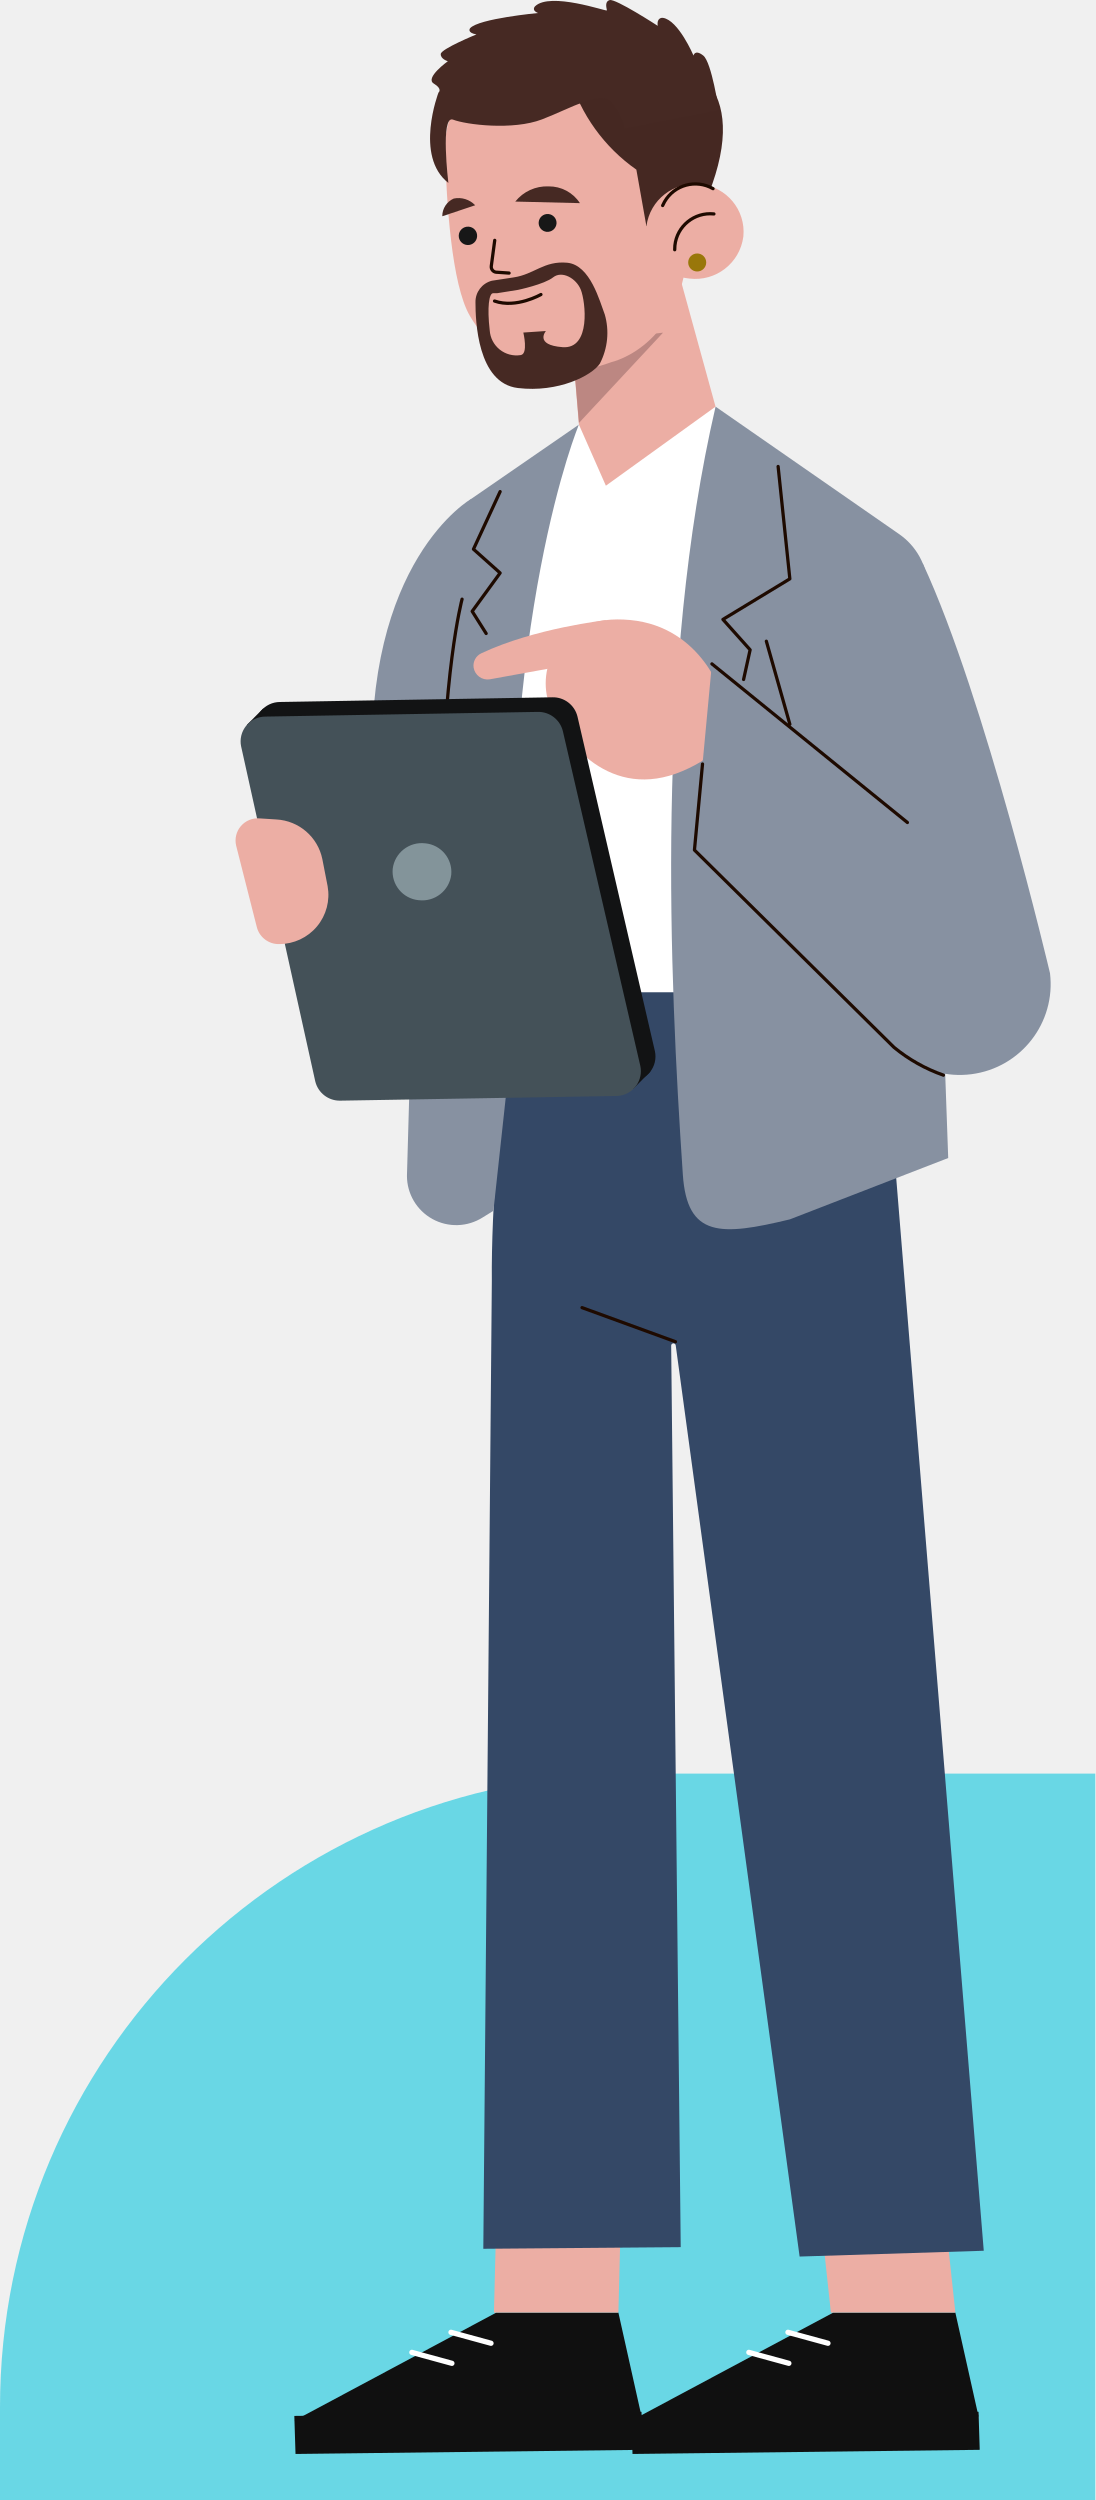
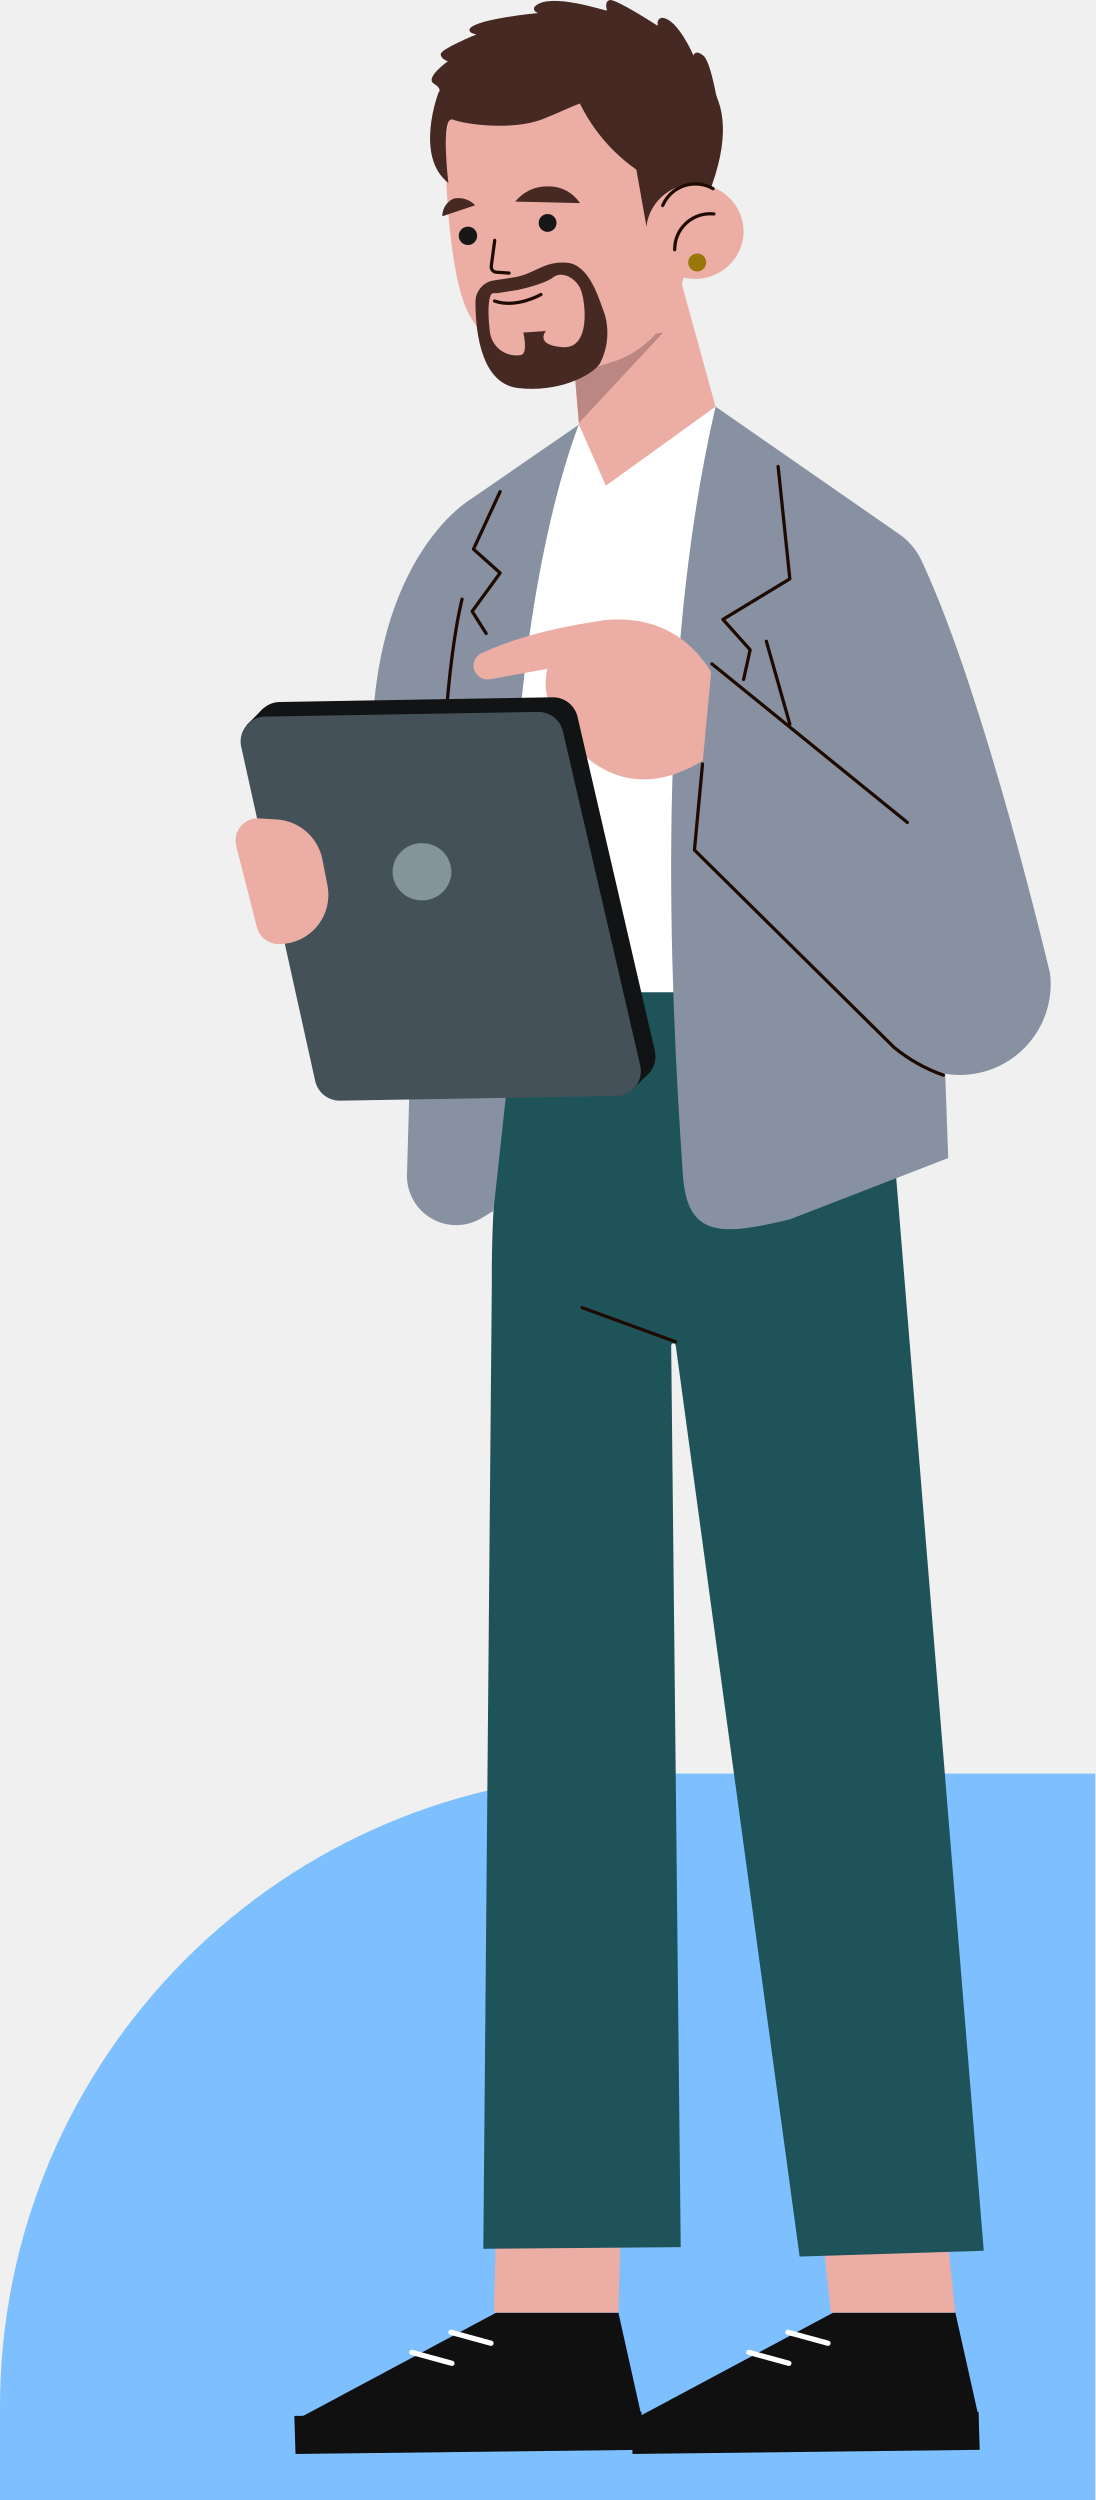
- <svg xmlns="http://www.w3.org/2000/svg" id="img25" width="140" height="319.567" viewBox="0 0 140 319.567">
+ <svg xmlns="http://www.w3.org/2000/svg" id="Grupo_1188483" data-name="Grupo 1188483" width="140" height="319.567" viewBox="0 0 140 319.567">
  <defs>
    <clipPath id="clip-path">
-       <rect id="Rectangle_458991" data-name="Rectangle 458991" width="140" height="319.567" fill="none" />
+       <rect id="Rectángulo_458991" data-name="Rectángulo 458991" width="140" height="319.567" fill="none" />
    </clipPath>
    <clipPath id="clip-path-2">
-       <path id="Path_1031580" data-name="Path 1031580" d="M72.8,9.821a22.213,22.213,0,0,0,8.545,11.866l1.282,7.226,7.388-2.746c6.349-14.632-1.063-19.06-9.026-20.284A15.012,15.012,0,0,0,78.71,5.7C72.982,5.7,72.8,9.821,72.8,9.821" fill="none" />
+       <path id="Trazado_1031580" data-name="Trazado 1031580" d="M72.8,9.821a22.213,22.213,0,0,0,8.545,11.866l1.282,7.226,7.388-2.746c6.349-14.632-1.063-19.06-9.026-20.284A15.012,15.012,0,0,0,78.71,5.7C72.982,5.7,72.8,9.821,72.8,9.821" fill="none" />
    </clipPath>
    <linearGradient id="linear-gradient" x1="-2.636" y1="11.822" x2="-2.599" y2="11.822" gradientUnits="objectBoundingBox">
      <stop offset="0" stop-color="#ecaea4" />
      <stop offset="1" stop-color="#452822" />
    </linearGradient>
  </defs>
-   <g id="Group_1185287" data-name="Group 1185287">
-     <g id="Group_1185286" data-name="Group 1185286" clip-path="url(#clip-path)">
-       <path id="Path_1031554" data-name="Path 1031554" d="M81.006,226.714H140v92.853H0V307.72a81.006,81.006,0,0,1,81.006-81.006" fill="#69d7e5" />
-       <path id="Path_1031555" data-name="Path 1031555" d="M122.119,295.614H106.511L80.7,309.42l44.383-.528Z" fill="#101010" />
-       <path id="Path_1031556" data-name="Path 1031556" d="M125.236,313.153l-44.385.53-.153-4.864,44.385-.53Z" fill="#101010" />
-       <line id="Line_3404" data-name="Line 3404" x2="5.113" y2="1.398" transform="translate(95.723 300.697)" fill="none" stroke="#fff" stroke-linecap="round" stroke-linejoin="round" stroke-width="0.673" />
-       <line id="Line_3405" data-name="Line 3405" x2="5.113" y2="1.398" transform="translate(100.721 298.132)" fill="none" stroke="#fff" stroke-linecap="round" stroke-linejoin="round" stroke-width="0.673" />
-       <path id="Path_1031557" data-name="Path 1031557" d="M103.979,274.894h15.914l2.231,20.715H106.21Z" fill="#ecaea4" />
-       <path id="Path_1031558" data-name="Path 1031558" d="M79.047,295.614H63.438L37.626,309.42l44.383-.528Z" fill="#101010" />
-       <path id="Path_1031559" data-name="Path 1031559" d="M82.16,313.153l-44.385.53-.153-4.864L82,308.289Z" fill="#101010" />
-       <line id="Line_3406" data-name="Line 3406" x2="5.113" y2="1.398" transform="translate(52.65 300.697)" fill="none" stroke="#fff" stroke-linecap="round" stroke-linejoin="round" stroke-width="0.673" />
-       <line id="Line_3407" data-name="Line 3407" x2="5.113" y2="1.398" transform="translate(57.649 298.132)" fill="none" stroke="#fff" stroke-linecap="round" stroke-linejoin="round" stroke-width="0.673" />
-       <path id="Path_1031560" data-name="Path 1031560" d="M63.665,274.894H79.574l-.527,20.715H63.138Z" fill="#ecaea4" />
-       <path id="Path_1031561" data-name="Path 1031561" d="M66.832,123.512s-1.164,2.418-3.3,24.681c-.438,4.577-.711,10.953-.662,15.548L61.78,287.456l25.234-.21L85.794,172a.292.292,0,0,1,.58-.038l15.838,116.486,23.539-.742-13.117-160.72-12.029-1.6Z" fill="#344866" />
-       <line id="Line_3408" data-name="Line 3408" x1="11.938" y1="4.357" transform="translate(74.4 167.15)" fill="none" stroke="#1e0a00" stroke-linecap="round" stroke-linejoin="round" stroke-width="0.417" />
-       <path id="Path_1031562" data-name="Path 1031562" d="M60.249,63.758S46.355,71.644,47.63,99.641l12.98.534Z" fill="#8791a1" />
-       <path id="Path_1031563" data-name="Path 1031563" d="M74,54.276,60.248,63.76s-5.935,5.714-6.021,8.881L52.019,150.3a6.3,6.3,0,0,0,9.667,5.33l1.387-.857Z" fill="#8791a1" />
-       <path id="Path_1031564" data-name="Path 1031564" d="M59.064,76.59s-2.577,9.648-2.577,30.251" fill="none" stroke="#1e0a00" stroke-linecap="round" stroke-linejoin="round" stroke-width="0.417" />
-       <path id="Path_1031565" data-name="Path 1031565" d="M74,54.276s-10.267,24.485-8.3,72.565h32.26l-6.5-74.861Z" fill="#fff" />
-       <path id="Path_1031566" data-name="Path 1031566" d="M91.47,51.98l23.437,16.275a8.509,8.509,0,0,1,3.688,6.71l2.612,73.061-20.237,7.84c-8.864,2.143-13.141,2.329-13.685-5.717-1.723-25.469-3.5-65.006,4.185-98.169" fill="#8791a1" />
-       <path id="Path_1031567" data-name="Path 1031567" d="M117.978,72.071c7.933,17.029,16.24,52.332,16.24,52.332a11.613,11.613,0,0,1-23.034,2.974L96.819,79.092c-2.442-14.34,21.16-7.02,21.16-7.02" fill="#8791a1" />
-       <line id="Line_3409" data-name="Line 3409" x2="3.005" y2="10.615" transform="translate(97.96 81.966)" fill="none" stroke="#1e0a00" stroke-linecap="round" stroke-linejoin="round" stroke-width="0.417" />
-       <path id="Path_1031568" data-name="Path 1031568" d="M92.432,89.184s-2.567-9.047-11.879-9.93S68.5,85.482,70.253,90.162s7.811,12.3,16.99,8.4,5.188-9.384,5.188-9.384" fill="#ecaea4" />
-       <path id="Path_1031569" data-name="Path 1031569" d="M77.462,79.271S68.319,80.29,61.51,83.516a1.741,1.741,0,0,0-.971,1.809A1.809,1.809,0,0,0,62.6,86.837l.068-.012,12.622-2.294Z" fill="#ecaea4" />
-       <path id="Path_1031570" data-name="Path 1031570" d="M114.276,133.877,88.771,108.655,91,84.864,115.761,104.6Z" fill="#8791a1" />
-       <line id="Line_3410" data-name="Line 3410" x2="24.989" y2="20.274" transform="translate(91.002 84.863)" fill="none" stroke="#1e0a00" stroke-linecap="round" stroke-linejoin="round" stroke-width="0.417" />
-       <path id="Path_1031571" data-name="Path 1031571" d="M89.8,97.658l-1.031,11,25.506,25.219a20.727,20.727,0,0,0,6.32,3.558" fill="none" stroke="#1e0a00" stroke-linecap="round" stroke-linejoin="round" stroke-width="0.417" />
-       <path id="Path_1031572" data-name="Path 1031572" d="M32.694,93.538l9.472,42.795a3.223,3.223,0,0,0,3.225,2.488l35.226-.6a3.174,3.174,0,0,0,3.1-3.842l-9.9-42.786a3.226,3.226,0,0,0-3.219-2.46l-34.8.6a3.174,3.174,0,0,0-3.111,3.813" fill="#121314" />
-       <path id="Path_1031573" data-name="Path 1031573" d="M33.659,90.55l-2.081,2.089,49.341,46.569,2.228-2.245Z" fill="#121314" />
-       <path id="Path_1031574" data-name="Path 1031574" d="M30.821,95.406l9.473,42.8a3.223,3.223,0,0,0,3.225,2.488l35.226-.6a3.173,3.173,0,0,0,3.176-3.17,3.1,3.1,0,0,0-.071-.672l-9.9-42.786A3.226,3.226,0,0,0,68.731,91l-34.8.6a3.174,3.174,0,0,0-3.111,3.813" fill="#445158" />
-       <path id="Path_1031575" data-name="Path 1031575" d="M50.2,111.049a3.684,3.684,0,0,0,3.316,4.02l.027,0a3.737,3.737,0,0,0,4.138-3.25,3.684,3.684,0,0,0-3.314-4.02l-.029,0a3.737,3.737,0,0,0-4.138,3.25" fill="#83949a" />
-       <path id="Path_1031576" data-name="Path 1031576" d="M30.184,108.091l2.652,10.448a2.884,2.884,0,0,0,2.86,2.14,6.283,6.283,0,0,0,6.183-7.4L41.2,109.8a6.348,6.348,0,0,0-5.875-5.051l-2.139-.137a2.839,2.839,0,0,0-3,3.482" fill="#ecaea4" />
-       <path id="Path_1031577" data-name="Path 1031577" d="M72.75,39.458,74,54.274l3.447,7.812L91.465,51.98,84.483,26.61Z" fill="#ecaea4" />
-       <path id="Path_1031578" data-name="Path 1031578" d="M74.007,54.061,84.755,42.523,73.14,43.812Z" fill="#bc8782" />
-       <path id="Path_1031579" data-name="Path 1031579" d="M66.359,7.419a11.659,11.659,0,0,0-9.468,11.865c.176,6.5.829,17.076,3.163,21.078,3.476,5.955,9.68,9.025,18.114,5.923,0,0,10.049-2.2,9.752-16.808C87.6,13.671,75.956,5.742,66.359,7.419" fill="#ecaea4" />
+   <g id="Grupo_1185287" data-name="Grupo 1185287">
+     <g id="Grupo_1185286" data-name="Grupo 1185286" clip-path="url(#clip-path)">
+       <path id="Trazado_1031554" data-name="Trazado 1031554" d="M81.006,226.714H140v92.853H0V307.72a81.006,81.006,0,0,1,81.006-81.006" fill="#7dbfff" />
+       <path id="Trazado_1031555" data-name="Trazado 1031555" d="M122.119,295.614H106.511L80.7,309.42l44.383-.528Z" fill="#101010" />
+       <path id="Trazado_1031556" data-name="Trazado 1031556" d="M125.236,313.153l-44.385.53-.153-4.864,44.385-.53Z" fill="#101010" />
+       <line id="Línea_3404" data-name="Línea 3404" x2="5.113" y2="1.398" transform="translate(95.723 300.697)" fill="none" stroke="#fff" stroke-linecap="round" stroke-linejoin="round" stroke-width="0.673" />
+       <line id="Línea_3405" data-name="Línea 3405" x2="5.113" y2="1.398" transform="translate(100.721 298.132)" fill="none" stroke="#fff" stroke-linecap="round" stroke-linejoin="round" stroke-width="0.673" />
+       <path id="Trazado_1031557" data-name="Trazado 1031557" d="M103.979,274.894h15.914l2.231,20.715H106.21Z" fill="#ecaea4" />
+       <path id="Trazado_1031558" data-name="Trazado 1031558" d="M79.047,295.614H63.438L37.626,309.42l44.383-.528Z" fill="#101010" />
+       <path id="Trazado_1031559" data-name="Trazado 1031559" d="M82.16,313.153l-44.385.53-.153-4.864L82,308.289Z" fill="#101010" />
+       <line id="Línea_3406" data-name="Línea 3406" x2="5.113" y2="1.398" transform="translate(52.65 300.697)" fill="none" stroke="#fff" stroke-linecap="round" stroke-linejoin="round" stroke-width="0.673" />
+       <line id="Línea_3407" data-name="Línea 3407" x2="5.113" y2="1.398" transform="translate(57.649 298.132)" fill="none" stroke="#fff" stroke-linecap="round" stroke-linejoin="round" stroke-width="0.673" />
+       <path id="Trazado_1031560" data-name="Trazado 1031560" d="M63.665,274.894H79.574l-.527,20.715H63.138Z" fill="#ecaea4" />
+       <path id="Trazado_1031561" data-name="Trazado 1031561" d="M66.832,123.512s-1.164,2.418-3.3,24.681c-.438,4.577-.711,10.953-.662,15.548L61.78,287.456l25.234-.21L85.794,172a.292.292,0,0,1,.58-.038l15.838,116.486,23.539-.742-13.117-160.72-12.029-1.6Z" fill="#1e535a" />
+       <line id="Línea_3408" data-name="Línea 3408" x1="11.938" y1="4.357" transform="translate(74.4 167.15)" fill="none" stroke="#1e0a00" stroke-linecap="round" stroke-linejoin="round" stroke-width="0.417" />
+       <path id="Trazado_1031562" data-name="Trazado 1031562" d="M60.249,63.758S46.355,71.644,47.63,99.641l12.98.534Z" fill="#8791a1" />
+       <path id="Trazado_1031563" data-name="Trazado 1031563" d="M74,54.276,60.248,63.76s-5.935,5.714-6.021,8.881L52.019,150.3a6.3,6.3,0,0,0,9.667,5.33l1.387-.857Z" fill="#8791a1" />
+       <path id="Trazado_1031564" data-name="Trazado 1031564" d="M59.064,76.59s-2.577,9.648-2.577,30.251" fill="none" stroke="#1e0a00" stroke-linecap="round" stroke-linejoin="round" stroke-width="0.417" />
+       <path id="Trazado_1031565" data-name="Trazado 1031565" d="M74,54.276s-10.267,24.485-8.3,72.565h32.26l-6.5-74.861Z" fill="#fff" />
+       <path id="Trazado_1031566" data-name="Trazado 1031566" d="M91.47,51.98l23.437,16.275a8.509,8.509,0,0,1,3.688,6.71l2.612,73.061-20.237,7.84c-8.864,2.143-13.141,2.329-13.685-5.717-1.723-25.469-3.5-65.006,4.185-98.169" fill="#8791a1" />
+       <path id="Trazado_1031567" data-name="Trazado 1031567" d="M117.978,72.071c7.933,17.029,16.24,52.332,16.24,52.332a11.613,11.613,0,0,1-23.034,2.974L96.819,79.092c-2.442-14.34,21.16-7.02,21.16-7.02" fill="#8791a1" />
+       <line id="Línea_3409" data-name="Línea 3409" x2="3.005" y2="10.615" transform="translate(97.96 81.966)" fill="none" stroke="#1e0a00" stroke-linecap="round" stroke-linejoin="round" stroke-width="0.417" />
+       <path id="Trazado_1031568" data-name="Trazado 1031568" d="M92.432,89.184s-2.567-9.047-11.879-9.93S68.5,85.482,70.253,90.162s7.811,12.3,16.99,8.4,5.188-9.384,5.188-9.384" fill="#ecaea4" />
+       <path id="Trazado_1031569" data-name="Trazado 1031569" d="M77.462,79.271S68.319,80.29,61.51,83.516a1.741,1.741,0,0,0-.971,1.809A1.809,1.809,0,0,0,62.6,86.837l.068-.012,12.622-2.294Z" fill="#ecaea4" />
+       <path id="Trazado_1031570" data-name="Trazado 1031570" d="M114.276,133.877,88.771,108.655,91,84.864,115.761,104.6Z" fill="#8791a1" />
+       <line id="Línea_3410" data-name="Línea 3410" x2="24.989" y2="20.274" transform="translate(91.002 84.863)" fill="none" stroke="#1e0a00" stroke-linecap="round" stroke-linejoin="round" stroke-width="0.417" />
+       <path id="Trazado_1031571" data-name="Trazado 1031571" d="M89.8,97.658l-1.031,11,25.506,25.219a20.727,20.727,0,0,0,6.32,3.558" fill="none" stroke="#1e0a00" stroke-linecap="round" stroke-linejoin="round" stroke-width="0.417" />
+       <path id="Trazado_1031572" data-name="Trazado 1031572" d="M32.694,93.538l9.472,42.795a3.223,3.223,0,0,0,3.225,2.488l35.226-.6a3.174,3.174,0,0,0,3.1-3.842l-9.9-42.786a3.226,3.226,0,0,0-3.219-2.46l-34.8.6a3.174,3.174,0,0,0-3.111,3.813" fill="#121314" />
+       <path id="Trazado_1031573" data-name="Trazado 1031573" d="M33.659,90.55l-2.081,2.089,49.341,46.569,2.228-2.245Z" fill="#121314" />
+       <path id="Trazado_1031574" data-name="Trazado 1031574" d="M30.821,95.406l9.473,42.8a3.223,3.223,0,0,0,3.225,2.488l35.226-.6a3.173,3.173,0,0,0,3.176-3.17,3.1,3.1,0,0,0-.071-.672l-9.9-42.786A3.226,3.226,0,0,0,68.731,91l-34.8.6a3.174,3.174,0,0,0-3.111,3.813" fill="#445158" />
+       <path id="Trazado_1031575" data-name="Trazado 1031575" d="M50.2,111.049a3.684,3.684,0,0,0,3.316,4.02l.027,0a3.737,3.737,0,0,0,4.138-3.25,3.684,3.684,0,0,0-3.314-4.02l-.029,0a3.737,3.737,0,0,0-4.138,3.25" fill="#83949a" />
+       <path id="Trazado_1031576" data-name="Trazado 1031576" d="M30.184,108.091l2.652,10.448a2.884,2.884,0,0,0,2.86,2.14,6.283,6.283,0,0,0,6.183-7.4L41.2,109.8a6.348,6.348,0,0,0-5.875-5.051l-2.139-.137a2.839,2.839,0,0,0-3,3.482" fill="#ecaea4" />
+       <path id="Trazado_1031577" data-name="Trazado 1031577" d="M72.75,39.458,74,54.274l3.447,7.812L91.465,51.98,84.483,26.61Z" fill="#ecaea4" />
+       <path id="Trazado_1031578" data-name="Trazado 1031578" d="M74.007,54.061,84.755,42.523,73.14,43.812Z" fill="#bc8782" />
+       <path id="Trazado_1031579" data-name="Trazado 1031579" d="M66.359,7.419a11.659,11.659,0,0,0-9.468,11.865c.176,6.5.829,17.076,3.163,21.078,3.476,5.955,9.68,9.025,18.114,5.923,0,0,10.049-2.2,9.752-16.808C87.6,13.671,75.956,5.742,66.359,7.419" fill="#ecaea4" />
    </g>
  </g>
-   <g id="Group_1185289" data-name="Group 1185289">
-     <g id="Group_1185288" data-name="Group 1185288" clip-path="url(#clip-path-2)">
-       <rect id="Rectangle_458992" data-name="Rectangle 458992" width="26.972" height="26.686" transform="translate(69.138 6.288) rotate(-9.197)" fill="url(#linear-gradient)" />
+   <g id="Grupo_1185289" data-name="Grupo 1185289">
+     <g id="Grupo_1185288" data-name="Grupo 1185288" clip-path="url(#clip-path-2)">
+       <rect id="Rectángulo_458992" data-name="Rectángulo 458992" width="26.972" height="26.686" transform="translate(69.138 6.288) rotate(-9.197)" fill="url(#linear-gradient)" />
    </g>
  </g>
-   <g id="Group_1185291" data-name="Group 1185291">
-     <g id="Group_1185290" data-name="Group 1185290" clip-path="url(#clip-path)">
-       <path id="Path_1031581" data-name="Path 1031581" d="M95.018,30.259a6.2,6.2,0,0,1-6.886,5.351,6.1,6.1,0,0,1-5.506-6.641l.006-.059a6.2,6.2,0,0,1,6.886-5.351A6.1,6.1,0,0,1,95.024,30.2l-.006.059" fill="#ecaea4" />
-       <path id="Path_1031582" data-name="Path 1031582" d="M91.257,27.347a4.54,4.54,0,0,0-4.988,4.041,4.8,4.8,0,0,0-.024.536" fill="none" stroke="#1e0a00" stroke-linecap="round" stroke-linejoin="round" stroke-width="0.417" />
-       <path id="Path_1031583" data-name="Path 1031583" d="M91.144,24.117a4.54,4.54,0,0,0-6.2,1.677,4.371,4.371,0,0,0-.24.479" fill="none" stroke="#1e0a00" stroke-linecap="round" stroke-linejoin="round" stroke-width="0.417" />
-       <path id="Path_1031584" data-name="Path 1031584" d="M60.988,30.2a1.175,1.175,0,1,1-1.121-1.226l.036,0A1.164,1.164,0,0,1,60.988,30.2" fill="#171717" />
-       <path id="Path_1031585" data-name="Path 1031585" d="M71.139,28.58a1.166,1.166,0,0,1-1.259,1.056,1.144,1.144,0,1,1,1.259-1.056" fill="#171717" />
-       <path id="Path_1031586" data-name="Path 1031586" d="M63.24,30.724,62.8,34.015a.7.7,0,0,0,.61.78l.048,0,1.614.111" fill="none" stroke="#1e0a00" stroke-linecap="round" stroke-linejoin="round" stroke-width="0.417" />
-       <path id="Path_1031587" data-name="Path 1031587" d="M65.866,25.767l8.264.2a4.709,4.709,0,0,0-4.016-2.143,5.172,5.172,0,0,0-4.248,1.942" fill="#462923" />
-       <path id="Path_1031588" data-name="Path 1031588" d="M60.742,26.237l-4.206,1.406A2.453,2.453,0,0,1,58,25.38a2.955,2.955,0,0,1,2.74.857" fill="#462923" />
-       <path id="Path_1031589" data-name="Path 1031589" d="M69.146,37.646s-3.151,1.817-5.929.836" fill="none" stroke="#1e0a00" stroke-linecap="round" stroke-linejoin="round" stroke-width="0.417" />
-       <path id="Path_1031590" data-name="Path 1031590" d="M91.879,14.073S90.972,7.949,89.894,7.1s-1.247,0-1.247,0-1.928-4.536-3.913-4.82c0,0-.813-.113-.661,1.021,0,0-5.406-3.516-6.144-3.289s-.321,1.172-.359,1.323S70.331-1.067,68.4.8c0,0-.525.5.368.865,0,0-7.584.708-8.676,1.942,0,0-.467.567.808.794,0,0-4.522,1.843-4.56,2.5s.908.926.908.926-2.987,2.136-1.8,2.855.6,1.153.6,1.153-3.119,8.146,1.266,11.549c0,0-1.058-8.733.6-8.09s7.637,1.4,11.379-.038,7.485-3.743,8.846-2.231a8.047,8.047,0,0,1,1.739,3.4Z" fill="#462923" />
-       <path id="Path_1031591" data-name="Path 1031591" d="M77.295,40.17c-.623-1.6-1.831-6.313-4.793-6.586s-4.208,1.481-6.819,1.871-2.805.429-2.805.429a2.788,2.788,0,0,0-2.1,2.766c0,2.3.234,10.326,5.416,10.949s9.469-1.6,10.482-3.117a8.5,8.5,0,0,0,.623-6.312m-5.377,4.208c-3.663-.273-2.143-2.065-2.143-2.065l-2.884.195s.663,2.766-.35,2.883A3.422,3.422,0,0,1,62.6,42.235c-.35-3-.078-4.754.429-4.754h.506l2.689-.429s3.351-.7,4.481-1.6,2.961.117,3.546,1.6,1.325,7.6-2.338,7.326" fill="#462923" />
-       <path id="Path_1031592" data-name="Path 1031592" d="M90.273,33.555A1.152,1.152,0,1,1,89.121,32.4a1.152,1.152,0,0,1,1.152,1.152" fill="#99770a" />
-       <path id="Path_1031593" data-name="Path 1031593" d="M99.463,59.629l1.5,14.362L92.41,79.178l3.475,3.886-.835,3.793" fill="none" stroke="#1e0a00" stroke-linecap="round" stroke-linejoin="round" stroke-width="0.417" />
-       <path id="Path_1031594" data-name="Path 1031594" d="M63.929,62.842,60.522,70.2l3.407,3.041-3.572,4.9,1.786,2.835" fill="none" stroke="#1e0a00" stroke-linecap="round" stroke-linejoin="round" stroke-width="0.417" />
+   <g id="Grupo_1185291" data-name="Grupo 1185291">
+     <g id="Grupo_1185290" data-name="Grupo 1185290" clip-path="url(#clip-path)">
+       <path id="Trazado_1031581" data-name="Trazado 1031581" d="M95.018,30.259a6.2,6.2,0,0,1-6.886,5.351,6.1,6.1,0,0,1-5.506-6.641l.006-.059a6.2,6.2,0,0,1,6.886-5.351A6.1,6.1,0,0,1,95.024,30.2l-.006.059" fill="#ecaea4" />
+       <path id="Trazado_1031582" data-name="Trazado 1031582" d="M91.257,27.347a4.54,4.54,0,0,0-4.988,4.041,4.8,4.8,0,0,0-.024.536" fill="none" stroke="#1e0a00" stroke-linecap="round" stroke-linejoin="round" stroke-width="0.417" />
+       <path id="Trazado_1031583" data-name="Trazado 1031583" d="M91.144,24.117a4.54,4.54,0,0,0-6.2,1.677,4.371,4.371,0,0,0-.24.479" fill="none" stroke="#1e0a00" stroke-linecap="round" stroke-linejoin="round" stroke-width="0.417" />
+       <path id="Trazado_1031584" data-name="Trazado 1031584" d="M60.988,30.2a1.175,1.175,0,1,1-1.121-1.226l.036,0A1.164,1.164,0,0,1,60.988,30.2" fill="#171717" />
+       <path id="Trazado_1031585" data-name="Trazado 1031585" d="M71.139,28.58a1.166,1.166,0,0,1-1.259,1.056,1.144,1.144,0,1,1,1.259-1.056" fill="#171717" />
+       <path id="Trazado_1031586" data-name="Trazado 1031586" d="M63.24,30.724,62.8,34.015a.7.7,0,0,0,.61.78l.048,0,1.614.111" fill="none" stroke="#1e0a00" stroke-linecap="round" stroke-linejoin="round" stroke-width="0.417" />
+       <path id="Trazado_1031587" data-name="Trazado 1031587" d="M65.866,25.767l8.264.2a4.709,4.709,0,0,0-4.016-2.143,5.172,5.172,0,0,0-4.248,1.942" fill="#462923" />
+       <path id="Trazado_1031588" data-name="Trazado 1031588" d="M60.742,26.237l-4.206,1.406A2.453,2.453,0,0,1,58,25.38a2.955,2.955,0,0,1,2.74.857" fill="#462923" />
+       <path id="Trazado_1031589" data-name="Trazado 1031589" d="M69.146,37.646s-3.151,1.817-5.929.836" fill="none" stroke="#1e0a00" stroke-linecap="round" stroke-linejoin="round" stroke-width="0.417" />
+       <path id="Trazado_1031590" data-name="Trazado 1031590" d="M91.879,14.073S90.972,7.949,89.894,7.1s-1.247,0-1.247,0-1.928-4.536-3.913-4.82c0,0-.813-.113-.661,1.021,0,0-5.406-3.516-6.144-3.289s-.321,1.172-.359,1.323S70.331-1.067,68.4.8c0,0-.525.5.368.865,0,0-7.584.708-8.676,1.942,0,0-.467.567.808.794,0,0-4.522,1.843-4.56,2.5s.908.926.908.926-2.987,2.136-1.8,2.855.6,1.153.6,1.153-3.119,8.146,1.266,11.549c0,0-1.058-8.733.6-8.09s7.637,1.4,11.379-.038,7.485-3.743,8.846-2.231a8.047,8.047,0,0,1,1.739,3.4Z" fill="#462923" />
+       <path id="Trazado_1031591" data-name="Trazado 1031591" d="M77.295,40.17c-.623-1.6-1.831-6.313-4.793-6.586s-4.208,1.481-6.819,1.871-2.805.429-2.805.429a2.788,2.788,0,0,0-2.1,2.766c0,2.3.234,10.326,5.416,10.949s9.469-1.6,10.482-3.117a8.5,8.5,0,0,0,.623-6.312m-5.377,4.208c-3.663-.273-2.143-2.065-2.143-2.065l-2.884.195s.663,2.766-.35,2.883A3.422,3.422,0,0,1,62.6,42.235c-.35-3-.078-4.754.429-4.754h.506l2.689-.429s3.351-.7,4.481-1.6,2.961.117,3.546,1.6,1.325,7.6-2.338,7.326" fill="#462923" />
+       <path id="Trazado_1031592" data-name="Trazado 1031592" d="M90.273,33.555A1.152,1.152,0,1,1,89.121,32.4a1.152,1.152,0,0,1,1.152,1.152" fill="#99770a" />
+       <path id="Trazado_1031593" data-name="Trazado 1031593" d="M99.463,59.629l1.5,14.362L92.41,79.178l3.475,3.886-.835,3.793" fill="none" stroke="#1e0a00" stroke-linecap="round" stroke-linejoin="round" stroke-width="0.417" />
+       <path id="Trazado_1031594" data-name="Trazado 1031594" d="M63.929,62.842,60.522,70.2l3.407,3.041-3.572,4.9,1.786,2.835" fill="none" stroke="#1e0a00" stroke-linecap="round" stroke-linejoin="round" stroke-width="0.417" />
    </g>
  </g>
</svg>
